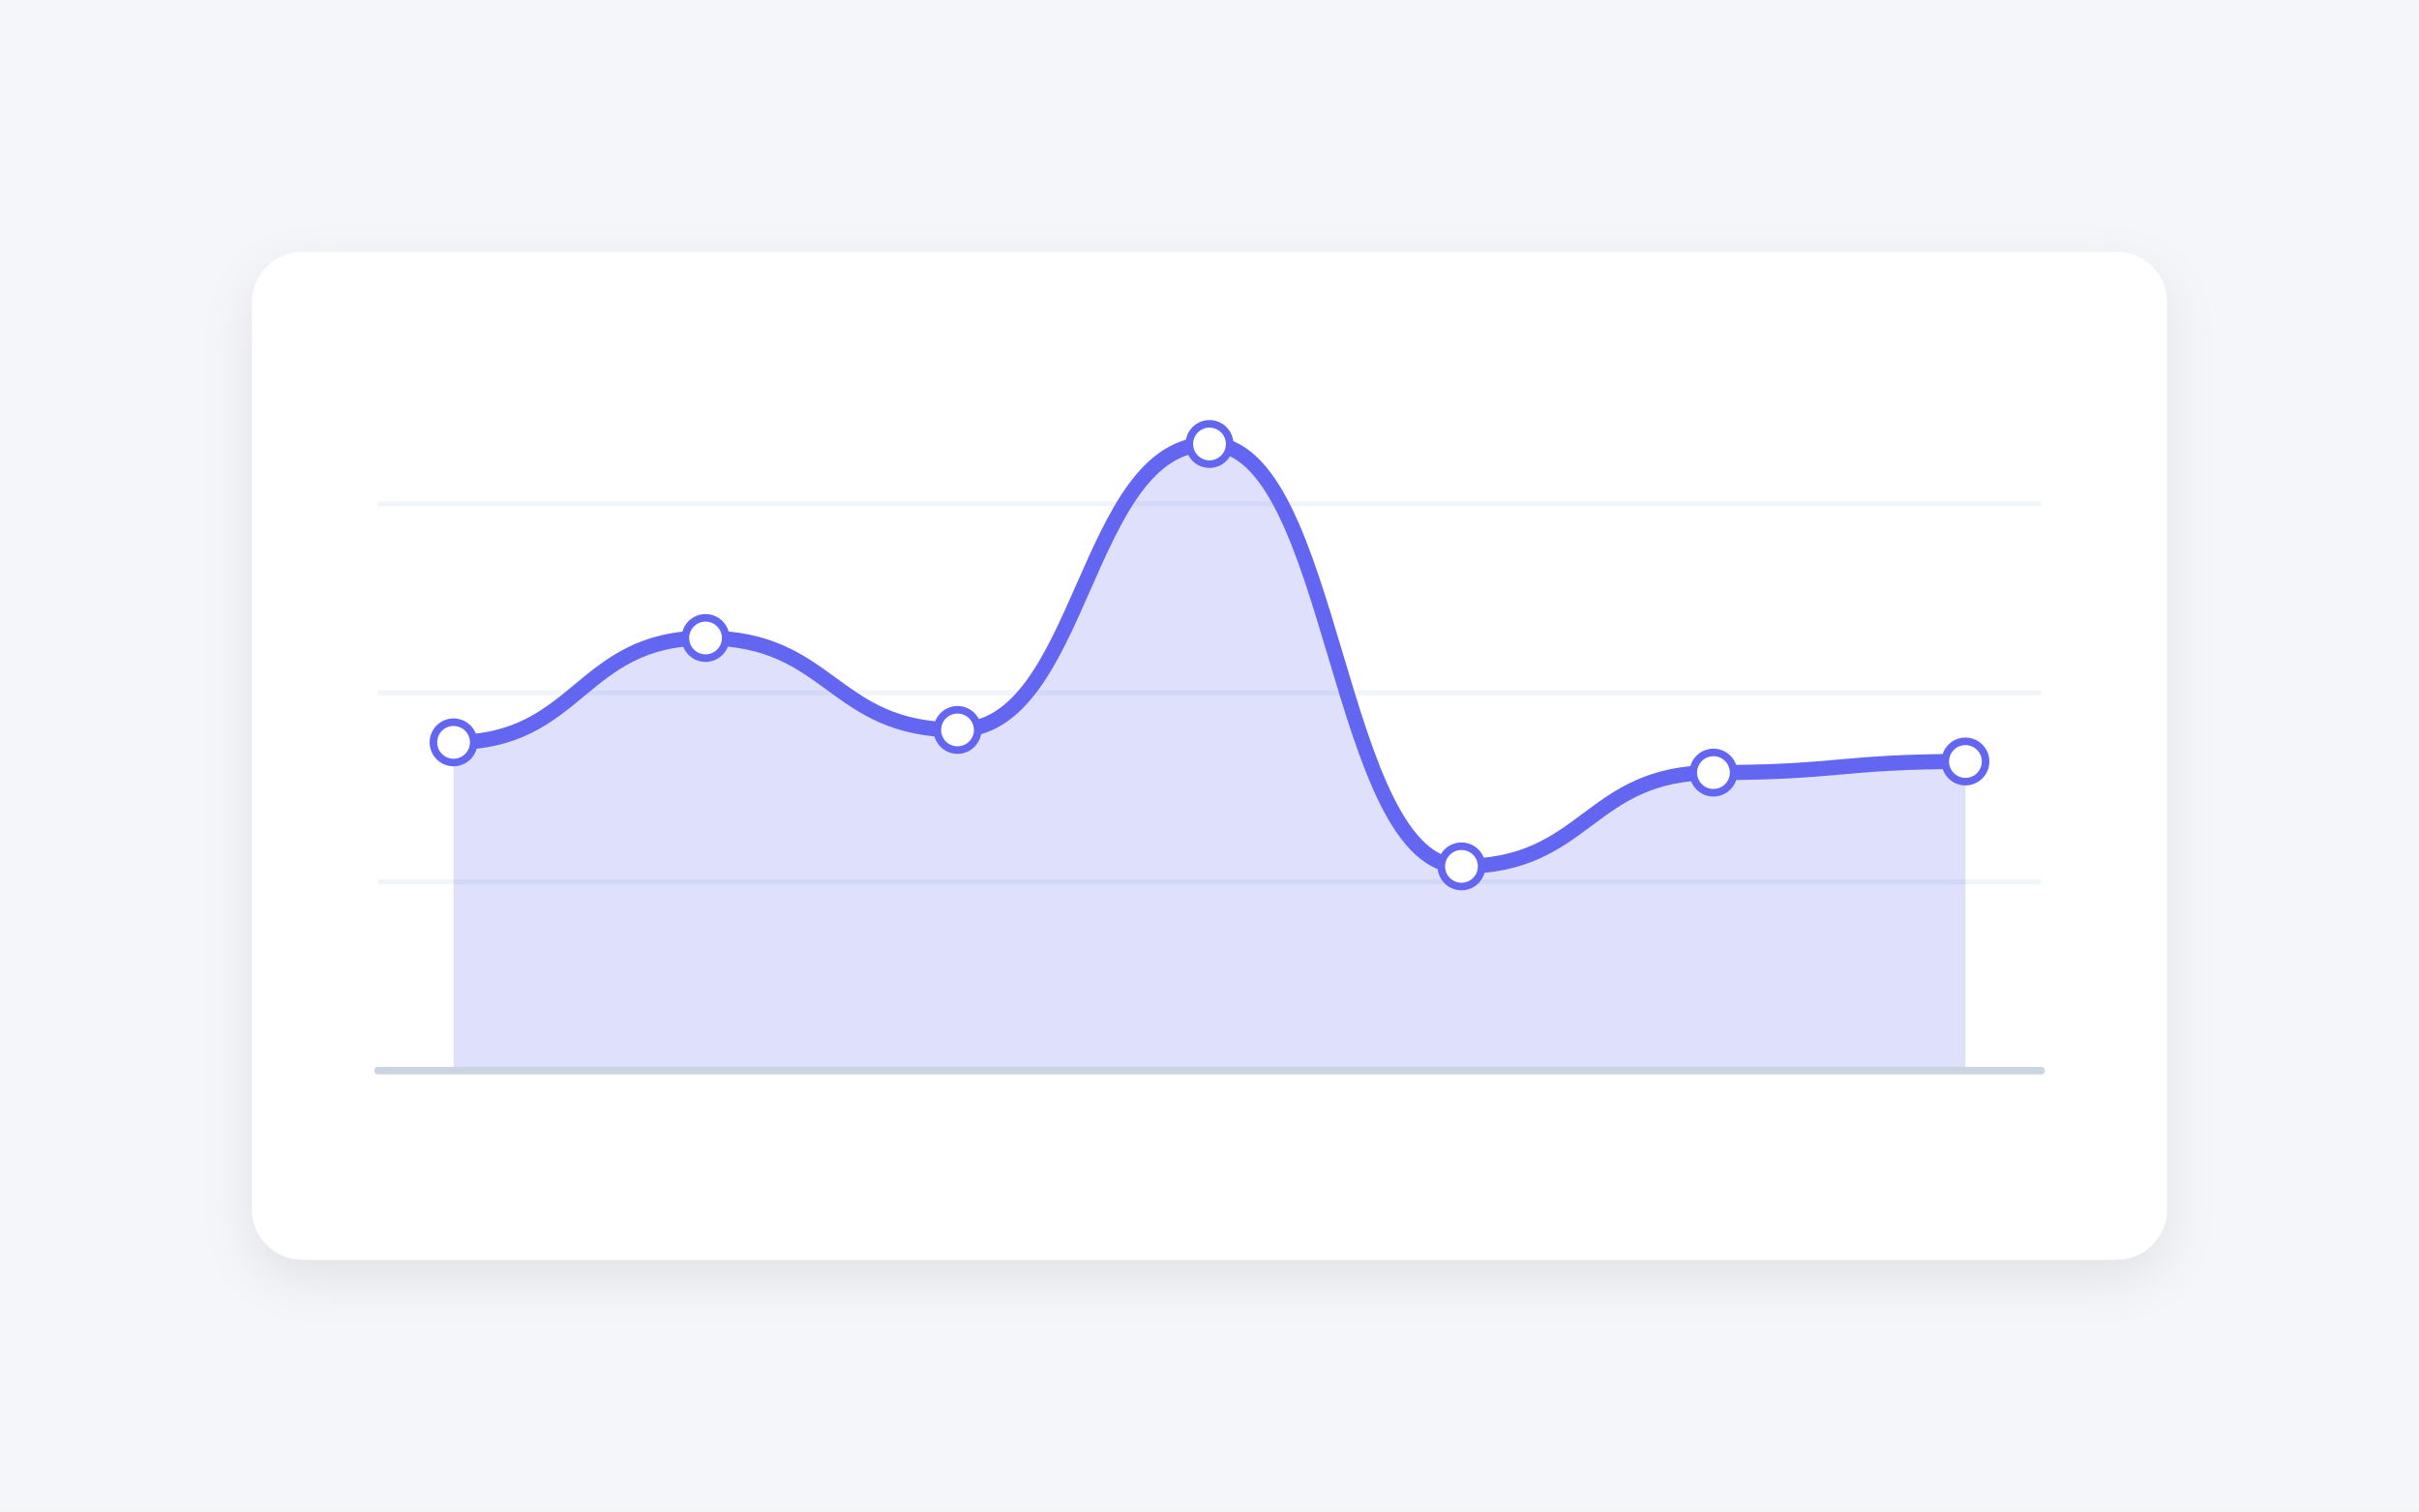
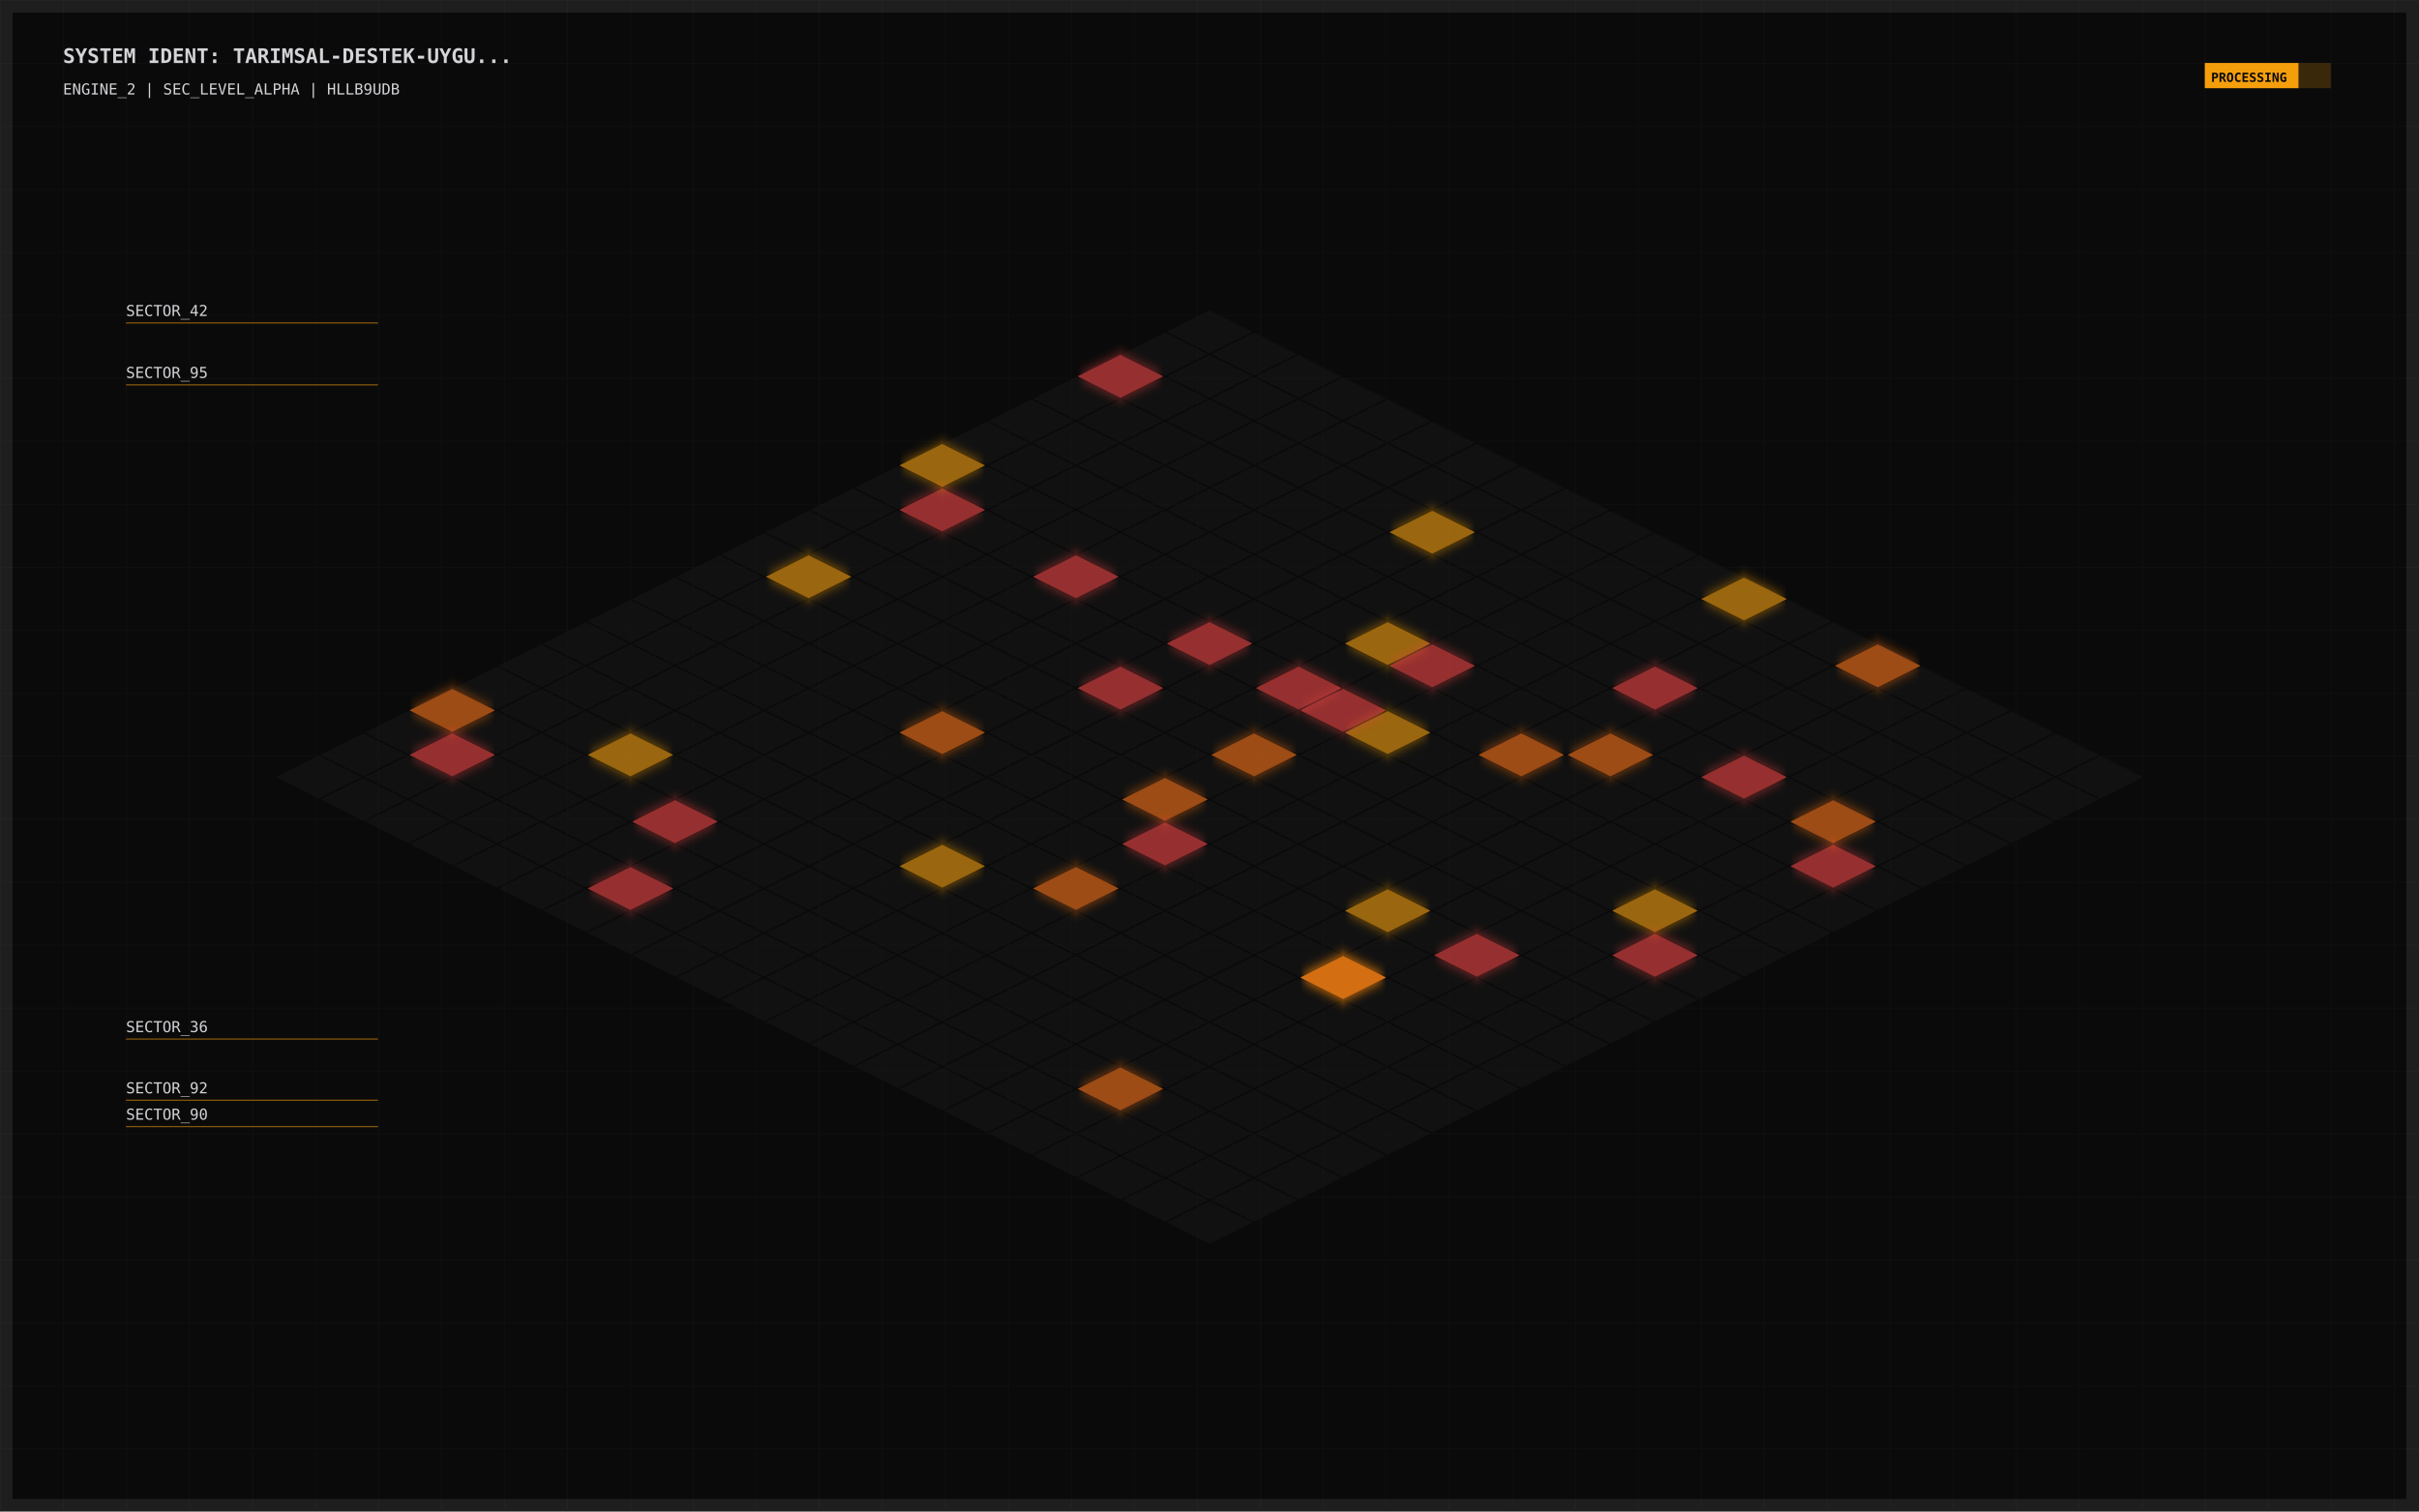
<svg xmlns="http://www.w3.org/2000/svg" width="3840" height="2400" viewBox="0 0 3840 2400">
  <defs>
+     <pattern id="gridPattern" width="100" height="100" patternUnits="userSpaceOnUse">
+       <path d="M 100 0 L 0 0 0 100" fill="none" stroke="#171717" stroke-width="2" />
+     </pattern>
+     <filter id="glow" x="-20%" y="-20%" width="140%" height="140%">
+       <feGaussianBlur stdDeviation="15" result="blur" />
+       <feComposite in="SourceGraphic" in2="blur" operator="over" />
+     </filter>
    <filter id="shadow" x="-10%" y="-10%" width="120%" height="120%">
-       <feDropShadow dx="0" dy="30" stdDeviation="40" flood-opacity="0.08" />
+       <feDropShadow dx="0" dy="40" stdDeviation="50" flood-opacity="0.15" />
    </filter>
+     <filter id="hugeBlur" x="-50%" y="-50%" width="200%" height="200%">
+       <feGaussianBlur stdDeviation="150" />
+     </filter>
+     <radialGradient id="radarSweep" cx="50%" cy="50%" r="50%">
+       <stop offset="0%" stop-color="#f59e0b" stop-opacity="1" />
+       <stop offset="100%" stop-color="#0a0a0a" stop-opacity="0" />
+     </radialGradient>
  </defs>
-   <rect width="100%" height="100%" fill="#f4f6f9" />
-   <g transform="translate(400, 400)" filter="url(#shadow)">
-     <rect width="3040" height="1600" rx="80" fill="#ffffff" />
-     <line x1="200" y1="400" x2="2840" y2="400" stroke="#f1f5f9" stroke-width="8" />
-     <line x1="200" y1="700" x2="2840" y2="700" stroke="#f1f5f9" stroke-width="8" />
-     <line x1="200" y1="1000" x2="2840" y2="1000" stroke="#f1f5f9" stroke-width="8" />
-     <line x1="200" y1="1300" x2="2840" y2="1300" stroke="#f1f5f9" stroke-width="8" />
-     <path d="M 320 778.73 C 520 778.73, 520 613.004, 720 613.004 C 920 613.004, 920 759.001, 1120 759.001 C 1320 759.001, 1320 304.963, 1520 304.963 C 1720 304.963, 1720 975.643, 1920 975.643 C 2120 975.643, 2120 826.731, 2320 826.731 C 2520 826.731, 2520 809.092, 2720 809.092 L 2720 1300 L 320 1300 Z" fill="#6366f1" fill-opacity="0.2" />
-     <path d="M 320 778.73 C 520 778.73, 520 613.004, 720 613.004 C 920 613.004, 920 759.001, 1120 759.001 C 1320 759.001, 1320 304.963, 1520 304.963 C 1720 304.963, 1720 975.643, 1920 975.643 C 2120 975.643, 2120 826.731, 2320 826.731 C 2520 826.731, 2520 809.092, 2720 809.092" fill="none" stroke="#6366f1" stroke-width="24" stroke-linecap="round" />
-     <circle cx="320" cy="778.73" r="32" fill="#fff" stroke="#6366f1" stroke-width="12" />
-     <circle cx="720" cy="613.004" r="32" fill="#fff" stroke="#6366f1" stroke-width="12" />
-     <circle cx="1120" cy="759.001" r="32" fill="#fff" stroke="#6366f1" stroke-width="12" />
-     <circle cx="1520" cy="304.963" r="32" fill="#fff" stroke="#6366f1" stroke-width="12" />
-     <circle cx="1920" cy="975.643" r="32" fill="#fff" stroke="#6366f1" stroke-width="12" />
-     <circle cx="2320" cy="826.731" r="32" fill="#fff" stroke="#6366f1" stroke-width="12" />
-     <circle cx="2720" cy="809.092" r="32" fill="#fff" stroke="#6366f1" stroke-width="12" />
-     <line x1="200" y1="1300" x2="2840" y2="1300" stroke="#cbd5e1" stroke-width="12" stroke-linecap="round" />
+   <rect width="100%" height="100%" fill="#0a0a0a" />
+   <rect width="100%" height="100%" fill="url(#gridPattern)" opacity="0.5" />
+   <g transform="translate(1920, 1200) scale(1, 0.5) rotate(45)">
+     <rect x="-1000" y="-1000" width="96" height="96" fill="#171717" opacity="0.5" />
+     <rect x="-1000" y="-900" width="96" height="96" fill="#171717" opacity="0.5" />
+     <rect x="-1000" y="-800" width="96" height="96" fill="#171717" opacity="0.5" />
+     <rect x="-1000" y="-700" width="96" height="96" fill="#171717" opacity="0.5" />
+     <rect x="-1000" y="-600" width="96" height="96" fill="#171717" opacity="0.5" />
+     <rect x="-1000" y="-500" width="96" height="96" fill="#171717" opacity="0.5" />
+     <rect x="-1000" y="-400" width="96" height="96" fill="#171717" opacity="0.5" />
+     <rect x="-1000" y="-300" width="96" height="96" fill="#171717" opacity="0.5" />
+     <rect x="-1000" y="-200" width="96" height="96" fill="#171717" opacity="0.5" />
+     <rect x="-1000" y="-100" width="96" height="96" fill="#171717" opacity="0.5" />
+     <rect x="-1000" y="0" width="96" height="96" fill="#171717" opacity="0.5" />
+     <rect x="-1000" y="100" width="96" height="96" fill="#171717" opacity="0.5" />
+     <rect x="-1000" y="200" width="96" height="96" fill="#171717" opacity="0.5" />
+     <rect x="-1000" y="300" width="96" height="96" fill="#171717" opacity="0.5" />
+     <rect x="-1000" y="400" width="96" height="96" fill="#171717" opacity="0.5" />
+     <rect x="-1000" y="500" width="96" height="96" fill="#171717" opacity="0.5" />
+     <rect x="-1000" y="600" width="96" height="96" fill="#171717" opacity="0.5" />
+     <rect x="-1000" y="700" width="96" height="96" fill="#171717" opacity="0.5" />
+     <rect x="-1000" y="800" width="96" height="96" fill="#171717" opacity="0.5" />
+     <rect x="-1000" y="900" width="96" height="96" fill="#171717" opacity="0.5" />
+     <rect x="-1000" y="1000" width="96" height="96" fill="#171717" opacity="0.5" />
+     <rect x="-900" y="-1000" width="96" height="96" fill="#171717" opacity="0.5" />
+     <rect x="-900" y="-900" width="96" height="96" fill="#171717" opacity="0.5" />
+     <rect x="-900" y="-800" width="96" height="96" fill="#171717" opacity="0.5" />
+     <rect x="-900" y="-700" width="96" height="96" fill="#171717" opacity="0.5" />
+     <rect x="-900" y="-600" width="96" height="96" fill="#171717" opacity="0.5" />
+     <rect x="-900" y="-500" width="96" height="96" fill="#171717" opacity="0.5" />
+     <rect x="-900" y="-400" width="96" height="96" fill="#171717" opacity="0.5" />
+     <rect x="-900" y="-300" width="96" height="96" fill="#171717" opacity="0.5" />
+     <rect x="-900" y="-200" width="96" height="96" fill="#171717" opacity="0.5" />
+     <rect x="-900" y="-100" width="96" height="96" fill="#171717" opacity="0.5" />
+     <rect x="-900" y="0" width="96" height="96" fill="#171717" opacity="0.5" />
+     <rect x="-900" y="100" width="96" height="96" fill="#171717" opacity="0.5" />
+     <rect x="-900" y="200" width="96" height="96" fill="#171717" opacity="0.5" />
+     <rect x="-900" y="300" width="96" height="96" fill="#171717" opacity="0.5" />
+     <rect x="-900" y="400" width="96" height="96" fill="#171717" opacity="0.5" />
+     <rect x="-900" y="500" width="96" height="96" fill="#171717" opacity="0.5" />
+     <rect x="-900" y="600" width="96" height="96" fill="#171717" opacity="0.5" />
+     <rect x="-900" y="700" width="96" height="96" fill="#171717" opacity="0.5" />
+     <rect x="-900" y="800" width="96" height="96" fill="#171717" opacity="0.5" />
+     <rect x="-900" y="900" width="96" height="96" fill="#171717" opacity="0.5" />
+     <rect x="-900" y="1000" width="96" height="96" fill="#171717" opacity="0.5" />
+     <rect x="-800" y="-1000" width="96" height="96" fill="#171717" opacity="0.5" />
+     <rect x="-800" y="-900" width="96" height="96" fill="#171717" opacity="0.5" />
+     <rect x="-800" y="-800" width="96" height="96" fill="#171717" opacity="0.5" />
+     <rect x="-800" y="-700" width="96" height="96" fill="#171717" opacity="0.5" />
+     <rect x="-800" y="-600" width="96" height="96" fill="#171717" opacity="0.5" />
+     <rect x="-800" y="-500" width="96" height="96" fill="#171717" opacity="0.5" />
+     <rect x="-800" y="-400" width="96" height="96" fill="#171717" opacity="0.5" />
+     <rect x="-800" y="-300" width="96" height="96" fill="#171717" opacity="0.5" />
+     <rect x="-800" y="-200" width="96" height="96" fill="#171717" opacity="0.5" />
+     <rect x="-800" y="-100" width="96" height="96" fill="#171717" opacity="0.5" />
+     <rect x="-800" y="0" width="96" height="96" fill="#171717" opacity="0.5" />
+     <rect x="-800" y="100" width="96" height="96" fill="#171717" opacity="0.5" />
+     <rect x="-800" y="200" width="96" height="96" fill="#171717" opacity="0.5" />
+     <rect x="-800" y="300" width="96" height="96" fill="#171717" opacity="0.5" />
+     <rect x="-800" y="400" width="96" height="96" fill="#171717" opacity="0.5" />
+     <rect x="-800" y="500" width="96" height="96" fill="#171717" opacity="0.5" />
+     <rect x="-800" y="600" width="96" height="96" fill="#171717" opacity="0.5" />
+     <rect x="-800" y="700" width="96" height="96" fill="#171717" opacity="0.5" />
+     <rect x="-800" y="800" width="96" height="96" fill="#171717" opacity="0.5" />
+     <rect x="-800" y="900" width="96" height="96" fill="#171717" opacity="0.5" />
+     <rect x="-800" y="1000" width="96" height="96" fill="#171717" opacity="0.5" />
+     <rect x="-700" y="-1000" width="96" height="96" fill="#171717" opacity="0.5" />
+     <rect x="-700" y="-900" width="96" height="96" fill="#171717" opacity="0.5" />
+     <rect x="-700" y="-800" width="96" height="96" fill="#171717" opacity="0.5" />
+     <rect x="-700" y="-700" width="96" height="96" fill="#171717" opacity="0.5" />
+     <rect x="-700" y="-600" width="96" height="96" fill="#171717" opacity="0.5" />
+     <rect x="-700" y="-500" width="96" height="96" fill="#171717" opacity="0.5" />
+     <rect x="-700" y="-400" width="96" height="96" fill="#171717" opacity="0.5" />
+     <rect x="-700" y="-300" width="96" height="96" fill="#171717" opacity="0.5" />
+     <rect x="-700" y="-200" width="96" height="96" fill="#171717" opacity="0.5" />
+     <rect x="-700" y="-100" width="96" height="96" fill="#171717" opacity="0.5" />
+     <rect x="-700" y="0" width="96" height="96" fill="#171717" opacity="0.5" />
+     <rect x="-700" y="100" width="96" height="96" fill="#171717" opacity="0.5" />
+     <rect x="-700" y="200" width="96" height="96" fill="#171717" opacity="0.5" />
+     <rect x="-700" y="300" width="96" height="96" fill="#171717" opacity="0.5" />
+     <rect x="-700" y="400" width="96" height="96" fill="#171717" opacity="0.5" />
+     <rect x="-700" y="500" width="96" height="96" fill="#171717" opacity="0.5" />
+     <rect x="-700" y="600" width="96" height="96" fill="#171717" opacity="0.5" />
+     <rect x="-700" y="700" width="96" height="96" fill="#171717" opacity="0.5" />
+     <rect x="-700" y="800" width="96" height="96" fill="#171717" opacity="0.5" />
+     <rect x="-700" y="900" width="96" height="96" fill="#171717" opacity="0.5" />
+     <rect x="-700" y="1000" width="96" height="96" fill="#171717" opacity="0.5" />
+     <rect x="-600" y="-1000" width="96" height="96" fill="#171717" opacity="0.5" />
+     <rect x="-600" y="-900" width="96" height="96" fill="#171717" opacity="0.5" />
+     <rect x="-600" y="-800" width="96" height="96" fill="#171717" opacity="0.5" />
+     <rect x="-600" y="-700" width="96" height="96" fill="#171717" opacity="0.5" />
+     <rect x="-600" y="-600" width="96" height="96" fill="#171717" opacity="0.5" />
+     <rect x="-600" y="-500" width="96" height="96" fill="#171717" opacity="0.5" />
+     <rect x="-600" y="-400" width="96" height="96" fill="#171717" opacity="0.5" />
+     <rect x="-600" y="-300" width="96" height="96" fill="#171717" opacity="0.5" />
+     <rect x="-600" y="-200" width="96" height="96" fill="#171717" opacity="0.5" />
+     <rect x="-600" y="-100" width="96" height="96" fill="#171717" opacity="0.5" />
+     <rect x="-600" y="0" width="96" height="96" fill="#171717" opacity="0.5" />
+     <rect x="-600" y="100" width="96" height="96" fill="#171717" opacity="0.5" />
+     <rect x="-600" y="200" width="96" height="96" fill="#171717" opacity="0.5" />
+     <rect x="-600" y="300" width="96" height="96" fill="#171717" opacity="0.5" />
+     <rect x="-600" y="400" width="96" height="96" fill="#171717" opacity="0.5" />
+     <rect x="-600" y="500" width="96" height="96" fill="#171717" opacity="0.5" />
+     <rect x="-600" y="600" width="96" height="96" fill="#171717" opacity="0.5" />
+     <rect x="-600" y="700" width="96" height="96" fill="#171717" opacity="0.5" />
+     <rect x="-600" y="800" width="96" height="96" fill="#171717" opacity="0.5" />
+     <rect x="-600" y="900" width="96" height="96" fill="#171717" opacity="0.5" />
+     <rect x="-600" y="1000" width="96" height="96" fill="#171717" opacity="0.5" />
+     <rect x="-500" y="-1000" width="96" height="96" fill="#171717" opacity="0.5" />
+     <rect x="-500" y="-900" width="96" height="96" fill="#171717" opacity="0.5" />
+     <rect x="-500" y="-800" width="96" height="96" fill="#171717" opacity="0.5" />
+     <rect x="-500" y="-700" width="96" height="96" fill="#171717" opacity="0.5" />
+     <rect x="-500" y="-600" width="96" height="96" fill="#171717" opacity="0.5" />
+     <rect x="-500" y="-500" width="96" height="96" fill="#171717" opacity="0.5" />
+     <rect x="-500" y="-400" width="96" height="96" fill="#171717" opacity="0.5" />
+     <rect x="-500" y="-300" width="96" height="96" fill="#171717" opacity="0.5" />
+     <rect x="-500" y="-200" width="96" height="96" fill="#171717" opacity="0.5" />
+     <rect x="-500" y="-100" width="96" height="96" fill="#171717" opacity="0.5" />
+     <rect x="-500" y="0" width="96" height="96" fill="#171717" opacity="0.5" />
+     <rect x="-500" y="100" width="96" height="96" fill="#171717" opacity="0.5" />
+     <rect x="-500" y="200" width="96" height="96" fill="#171717" opacity="0.5" />
+     <rect x="-500" y="300" width="96" height="96" fill="#171717" opacity="0.5" />
+     <rect x="-500" y="400" width="96" height="96" fill="#171717" opacity="0.5" />
+     <rect x="-500" y="500" width="96" height="96" fill="#171717" opacity="0.5" />
+     <rect x="-500" y="600" width="96" height="96" fill="#171717" opacity="0.5" />
+     <rect x="-500" y="700" width="96" height="96" fill="#171717" opacity="0.5" />
+     <rect x="-500" y="800" width="96" height="96" fill="#171717" opacity="0.5" />
+     <rect x="-500" y="900" width="96" height="96" fill="#171717" opacity="0.5" />
+     <rect x="-500" y="1000" width="96" height="96" fill="#171717" opacity="0.5" />
+     <rect x="-400" y="-1000" width="96" height="96" fill="#171717" opacity="0.5" />
+     <rect x="-400" y="-900" width="96" height="96" fill="#171717" opacity="0.5" />
+     <rect x="-400" y="-800" width="96" height="96" fill="#171717" opacity="0.5" />
+     <rect x="-400" y="-700" width="96" height="96" fill="#171717" opacity="0.5" />
+     <rect x="-400" y="-600" width="96" height="96" fill="#171717" opacity="0.5" />
+     <rect x="-400" y="-500" width="96" height="96" fill="#171717" opacity="0.5" />
+     <rect x="-400" y="-400" width="96" height="96" fill="#171717" opacity="0.5" />
+     <rect x="-400" y="-300" width="96" height="96" fill="#171717" opacity="0.5" />
+     <rect x="-400" y="-200" width="96" height="96" fill="#171717" opacity="0.5" />
+     <rect x="-400" y="-100" width="96" height="96" fill="#171717" opacity="0.5" />
+     <rect x="-400" y="0" width="96" height="96" fill="#171717" opacity="0.5" />
+     <rect x="-400" y="100" width="96" height="96" fill="#171717" opacity="0.5" />
+     <rect x="-400" y="200" width="96" height="96" fill="#171717" opacity="0.5" />
+     <rect x="-400" y="300" width="96" height="96" fill="#171717" opacity="0.5" />
+     <rect x="-400" y="400" width="96" height="96" fill="#171717" opacity="0.5" />
+     <rect x="-400" y="500" width="96" height="96" fill="#171717" opacity="0.5" />
+     <rect x="-400" y="600" width="96" height="96" fill="#171717" opacity="0.5" />
+     <rect x="-400" y="700" width="96" height="96" fill="#171717" opacity="0.5" />
+     <rect x="-400" y="800" width="96" height="96" fill="#171717" opacity="0.5" />
+     <rect x="-400" y="900" width="96" height="96" fill="#171717" opacity="0.5" />
+     <rect x="-400" y="1000" width="96" height="96" fill="#171717" opacity="0.5" />
+     <rect x="-300" y="-1000" width="96" height="96" fill="#171717" opacity="0.5" />
+     <rect x="-300" y="-900" width="96" height="96" fill="#171717" opacity="0.5" />
+     <rect x="-300" y="-800" width="96" height="96" fill="#171717" opacity="0.5" />
+     <rect x="-300" y="-700" width="96" height="96" fill="#171717" opacity="0.5" />
+     <rect x="-300" y="-600" width="96" height="96" fill="#171717" opacity="0.5" />
+     <rect x="-300" y="-500" width="96" height="96" fill="#171717" opacity="0.5" />
+     <rect x="-300" y="-400" width="96" height="96" fill="#171717" opacity="0.5" />
+     <rect x="-300" y="-300" width="96" height="96" fill="#171717" opacity="0.5" />
+     <rect x="-300" y="-200" width="96" height="96" fill="#171717" opacity="0.5" />
+     <rect x="-300" y="-100" width="96" height="96" fill="#171717" opacity="0.5" />
+     <rect x="-300" y="0" width="96" height="96" fill="#171717" opacity="0.5" />
+     <rect x="-300" y="100" width="96" height="96" fill="#171717" opacity="0.5" />
+     <rect x="-300" y="200" width="96" height="96" fill="#171717" opacity="0.5" />
+     <rect x="-300" y="300" width="96" height="96" fill="#171717" opacity="0.5" />
+     <rect x="-300" y="400" width="96" height="96" fill="#171717" opacity="0.5" />
+     <rect x="-300" y="500" width="96" height="96" fill="#171717" opacity="0.5" />
+     <rect x="-300" y="600" width="96" height="96" fill="#171717" opacity="0.5" />
+     <rect x="-300" y="700" width="96" height="96" fill="#171717" opacity="0.5" />
+     <rect x="-300" y="800" width="96" height="96" fill="#171717" opacity="0.5" />
+     <rect x="-300" y="900" width="96" height="96" fill="#171717" opacity="0.5" />
+     <rect x="-300" y="1000" width="96" height="96" fill="#171717" opacity="0.5" />
+     <rect x="-200" y="-1000" width="96" height="96" fill="#171717" opacity="0.5" />
+     <rect x="-200" y="-900" width="96" height="96" fill="#171717" opacity="0.5" />
+     <rect x="-200" y="-800" width="96" height="96" fill="#171717" opacity="0.5" />
+     <rect x="-200" y="-700" width="96" height="96" fill="#171717" opacity="0.5" />
+     <rect x="-200" y="-600" width="96" height="96" fill="#171717" opacity="0.5" />
+     <rect x="-200" y="-500" width="96" height="96" fill="#171717" opacity="0.5" />
+     <rect x="-200" y="-400" width="96" height="96" fill="#171717" opacity="0.5" />
+     <rect x="-200" y="-300" width="96" height="96" fill="#171717" opacity="0.5" />
+     <rect x="-200" y="-200" width="96" height="96" fill="#171717" opacity="0.5" />
+     <rect x="-200" y="-100" width="96" height="96" fill="#171717" opacity="0.5" />
+     <rect x="-200" y="0" width="96" height="96" fill="#171717" opacity="0.5" />
+     <rect x="-200" y="100" width="96" height="96" fill="#171717" opacity="0.5" />
+     <rect x="-200" y="200" width="96" height="96" fill="#171717" opacity="0.5" />
+     <rect x="-200" y="300" width="96" height="96" fill="#171717" opacity="0.5" />
+     <rect x="-200" y="400" width="96" height="96" fill="#171717" opacity="0.5" />
+     <rect x="-200" y="500" width="96" height="96" fill="#171717" opacity="0.5" />
+     <rect x="-200" y="600" width="96" height="96" fill="#171717" opacity="0.5" />
+     <rect x="-200" y="700" width="96" height="96" fill="#171717" opacity="0.5" />
+     <rect x="-200" y="800" width="96" height="96" fill="#171717" opacity="0.5" />
+     <rect x="-200" y="900" width="96" height="96" fill="#171717" opacity="0.5" />
+     <rect x="-200" y="1000" width="96" height="96" fill="#171717" opacity="0.5" />
+     <rect x="-100" y="-1000" width="96" height="96" fill="#171717" opacity="0.5" />
+     <rect x="-100" y="-900" width="96" height="96" fill="#171717" opacity="0.5" />
+     <rect x="-100" y="-800" width="96" height="96" fill="#171717" opacity="0.5" />
+     <rect x="-100" y="-700" width="96" height="96" fill="#171717" opacity="0.5" />
+     <rect x="-100" y="-600" width="96" height="96" fill="#171717" opacity="0.5" />
+     <rect x="-100" y="-500" width="96" height="96" fill="#171717" opacity="0.5" />
+     <rect x="-100" y="-400" width="96" height="96" fill="#171717" opacity="0.5" />
+     <rect x="-100" y="-300" width="96" height="96" fill="#171717" opacity="0.5" />
+     <rect x="-100" y="-200" width="96" height="96" fill="#171717" opacity="0.5" />
+     <rect x="-100" y="-100" width="96" height="96" fill="#171717" opacity="0.5" />
+     <rect x="-100" y="0" width="96" height="96" fill="#171717" opacity="0.5" />
+     <rect x="-100" y="100" width="96" height="96" fill="#171717" opacity="0.5" />
+     <rect x="-100" y="200" width="96" height="96" fill="#171717" opacity="0.5" />
+     <rect x="-100" y="300" width="96" height="96" fill="#171717" opacity="0.5" />
+     <rect x="-100" y="400" width="96" height="96" fill="#171717" opacity="0.5" />
+     <rect x="-100" y="500" width="96" height="96" fill="#171717" opacity="0.5" />
+     <rect x="-100" y="600" width="96" height="96" fill="#171717" opacity="0.5" />
+     <rect x="-100" y="700" width="96" height="96" fill="#171717" opacity="0.5" />
+     <rect x="-100" y="800" width="96" height="96" fill="#171717" opacity="0.5" />
+     <rect x="-100" y="900" width="96" height="96" fill="#171717" opacity="0.5" />
+     <rect x="-100" y="1000" width="96" height="96" fill="#171717" opacity="0.5" />
+     <rect x="0" y="-1000" width="96" height="96" fill="#171717" opacity="0.5" />
+     <rect x="0" y="-900" width="96" height="96" fill="#171717" opacity="0.5" />
+     <rect x="0" y="-800" width="96" height="96" fill="#171717" opacity="0.5" />
+     <rect x="0" y="-700" width="96" height="96" fill="#171717" opacity="0.5" />
+     <rect x="0" y="-600" width="96" height="96" fill="#171717" opacity="0.5" />
+     <rect x="0" y="-500" width="96" height="96" fill="#171717" opacity="0.5" />
+     <rect x="0" y="-400" width="96" height="96" fill="#171717" opacity="0.5" />
+     <rect x="0" y="-300" width="96" height="96" fill="#171717" opacity="0.5" />
+     <rect x="0" y="-200" width="96" height="96" fill="#171717" opacity="0.5" />
+     <rect x="0" y="-100" width="96" height="96" fill="#171717" opacity="0.5" />
+     <rect x="0" y="0" width="96" height="96" fill="#171717" opacity="0.5" />
+     <rect x="0" y="100" width="96" height="96" fill="#171717" opacity="0.5" />
+     <rect x="0" y="200" width="96" height="96" fill="#171717" opacity="0.5" />
+     <rect x="0" y="300" width="96" height="96" fill="#171717" opacity="0.5" />
+     <rect x="0" y="400" width="96" height="96" fill="#171717" opacity="0.5" />
+     <rect x="0" y="500" width="96" height="96" fill="#171717" opacity="0.5" />
+     <rect x="0" y="600" width="96" height="96" fill="#171717" opacity="0.5" />
+     <rect x="0" y="700" width="96" height="96" fill="#171717" opacity="0.5" />
+     <rect x="0" y="800" width="96" height="96" fill="#171717" opacity="0.5" />
+     <rect x="0" y="900" width="96" height="96" fill="#171717" opacity="0.5" />
+     <rect x="0" y="1000" width="96" height="96" fill="#171717" opacity="0.5" />
+     <rect x="100" y="-1000" width="96" height="96" fill="#171717" opacity="0.5" />
+     <rect x="100" y="-900" width="96" height="96" fill="#171717" opacity="0.5" />
+     <rect x="100" y="-800" width="96" height="96" fill="#171717" opacity="0.5" />
+     <rect x="100" y="-700" width="96" height="96" fill="#171717" opacity="0.5" />
+     <rect x="100" y="-600" width="96" height="96" fill="#171717" opacity="0.5" />
+     <rect x="100" y="-500" width="96" height="96" fill="#171717" opacity="0.5" />
+     <rect x="100" y="-400" width="96" height="96" fill="#171717" opacity="0.5" />
+     <rect x="100" y="-300" width="96" height="96" fill="#171717" opacity="0.5" />
+     <rect x="100" y="-200" width="96" height="96" fill="#171717" opacity="0.5" />
+     <rect x="100" y="-100" width="96" height="96" fill="#171717" opacity="0.5" />
+     <rect x="100" y="0" width="96" height="96" fill="#171717" opacity="0.5" />
+     <rect x="100" y="100" width="96" height="96" fill="#171717" opacity="0.5" />
+     <rect x="100" y="200" width="96" height="96" fill="#171717" opacity="0.5" />
+     <rect x="100" y="300" width="96" height="96" fill="#171717" opacity="0.5" />
+     <rect x="100" y="400" width="96" height="96" fill="#171717" opacity="0.5" />
+     <rect x="100" y="500" width="96" height="96" fill="#171717" opacity="0.5" />
+     <rect x="100" y="600" width="96" height="96" fill="#171717" opacity="0.5" />
+     <rect x="100" y="700" width="96" height="96" fill="#171717" opacity="0.5" />
+     <rect x="100" y="800" width="96" height="96" fill="#171717" opacity="0.5" />
+     <rect x="100" y="900" width="96" height="96" fill="#171717" opacity="0.5" />
+     <rect x="100" y="1000" width="96" height="96" fill="#171717" opacity="0.5" />
+     <rect x="200" y="-1000" width="96" height="96" fill="#171717" opacity="0.5" />
+     <rect x="200" y="-900" width="96" height="96" fill="#171717" opacity="0.5" />
+     <rect x="200" y="-800" width="96" height="96" fill="#171717" opacity="0.5" />
+     <rect x="200" y="-700" width="96" height="96" fill="#171717" opacity="0.5" />
+     <rect x="200" y="-600" width="96" height="96" fill="#171717" opacity="0.5" />
+     <rect x="200" y="-500" width="96" height="96" fill="#171717" opacity="0.5" />
+     <rect x="200" y="-400" width="96" height="96" fill="#171717" opacity="0.5" />
+     <rect x="200" y="-300" width="96" height="96" fill="#171717" opacity="0.5" />
+     <rect x="200" y="-200" width="96" height="96" fill="#171717" opacity="0.5" />
+     <rect x="200" y="-100" width="96" height="96" fill="#171717" opacity="0.5" />
+     <rect x="200" y="0" width="96" height="96" fill="#171717" opacity="0.5" />
+     <rect x="200" y="100" width="96" height="96" fill="#171717" opacity="0.5" />
+     <rect x="200" y="200" width="96" height="96" fill="#171717" opacity="0.5" />
+     <rect x="200" y="300" width="96" height="96" fill="#171717" opacity="0.5" />
+     <rect x="200" y="400" width="96" height="96" fill="#171717" opacity="0.5" />
+     <rect x="200" y="500" width="96" height="96" fill="#171717" opacity="0.5" />
+     <rect x="200" y="600" width="96" height="96" fill="#171717" opacity="0.5" />
+     <rect x="200" y="700" width="96" height="96" fill="#171717" opacity="0.5" />
+     <rect x="200" y="800" width="96" height="96" fill="#171717" opacity="0.5" />
+     <rect x="200" y="900" width="96" height="96" fill="#171717" opacity="0.5" />
+     <rect x="200" y="1000" width="96" height="96" fill="#171717" opacity="0.5" />
+     <rect x="300" y="-1000" width="96" height="96" fill="#171717" opacity="0.5" />
+     <rect x="300" y="-900" width="96" height="96" fill="#171717" opacity="0.5" />
+     <rect x="300" y="-800" width="96" height="96" fill="#171717" opacity="0.5" />
+     <rect x="300" y="-700" width="96" height="96" fill="#171717" opacity="0.5" />
+     <rect x="300" y="-600" width="96" height="96" fill="#171717" opacity="0.5" />
+     <rect x="300" y="-500" width="96" height="96" fill="#171717" opacity="0.5" />
+     <rect x="300" y="-400" width="96" height="96" fill="#171717" opacity="0.5" />
+     <rect x="300" y="-300" width="96" height="96" fill="#171717" opacity="0.5" />
+     <rect x="300" y="-200" width="96" height="96" fill="#171717" opacity="0.5" />
+     <rect x="300" y="-100" width="96" height="96" fill="#171717" opacity="0.5" />
+     <rect x="300" y="0" width="96" height="96" fill="#171717" opacity="0.5" />
+     <rect x="300" y="100" width="96" height="96" fill="#171717" opacity="0.5" />
+     <rect x="300" y="200" width="96" height="96" fill="#171717" opacity="0.5" />
+     <rect x="300" y="300" width="96" height="96" fill="#171717" opacity="0.5" />
+     <rect x="300" y="400" width="96" height="96" fill="#171717" opacity="0.5" />
+     <rect x="300" y="500" width="96" height="96" fill="#171717" opacity="0.5" />
+     <rect x="300" y="600" width="96" height="96" fill="#171717" opacity="0.5" />
+     <rect x="300" y="700" width="96" height="96" fill="#171717" opacity="0.5" />
+     <rect x="300" y="800" width="96" height="96" fill="#171717" opacity="0.5" />
+     <rect x="300" y="900" width="96" height="96" fill="#171717" opacity="0.5" />
+     <rect x="300" y="1000" width="96" height="96" fill="#171717" opacity="0.5" />
+     <rect x="400" y="-1000" width="96" height="96" fill="#171717" opacity="0.5" />
+     <rect x="400" y="-900" width="96" height="96" fill="#171717" opacity="0.5" />
+     <rect x="400" y="-800" width="96" height="96" fill="#171717" opacity="0.5" />
+     <rect x="400" y="-700" width="96" height="96" fill="#171717" opacity="0.5" />
+     <rect x="400" y="-600" width="96" height="96" fill="#171717" opacity="0.5" />
+     <rect x="400" y="-500" width="96" height="96" fill="#171717" opacity="0.5" />
+     <rect x="400" y="-400" width="96" height="96" fill="#171717" opacity="0.5" />
+     <rect x="400" y="-300" width="96" height="96" fill="#171717" opacity="0.5" />
+     <rect x="400" y="-200" width="96" height="96" fill="#171717" opacity="0.5" />
+     <rect x="400" y="-100" width="96" height="96" fill="#171717" opacity="0.5" />
+     <rect x="400" y="0" width="96" height="96" fill="#171717" opacity="0.5" />
+     <rect x="400" y="100" width="96" height="96" fill="#171717" opacity="0.5" />
+     <rect x="400" y="200" width="96" height="96" fill="#171717" opacity="0.5" />
+     <rect x="400" y="300" width="96" height="96" fill="#171717" opacity="0.5" />
+     <rect x="400" y="400" width="96" height="96" fill="#171717" opacity="0.5" />
+     <rect x="400" y="500" width="96" height="96" fill="#171717" opacity="0.5" />
+     <rect x="400" y="600" width="96" height="96" fill="#171717" opacity="0.5" />
+     <rect x="400" y="700" width="96" height="96" fill="#171717" opacity="0.5" />
+     <rect x="400" y="800" width="96" height="96" fill="#171717" opacity="0.5" />
+     <rect x="400" y="900" width="96" height="96" fill="#171717" opacity="0.5" />
+     <rect x="400" y="1000" width="96" height="96" fill="#171717" opacity="0.5" />
+     <rect x="500" y="-1000" width="96" height="96" fill="#171717" opacity="0.5" />
+     <rect x="500" y="-900" width="96" height="96" fill="#171717" opacity="0.5" />
+     <rect x="500" y="-800" width="96" height="96" fill="#171717" opacity="0.5" />
+     <rect x="500" y="-700" width="96" height="96" fill="#171717" opacity="0.5" />
+     <rect x="500" y="-600" width="96" height="96" fill="#171717" opacity="0.5" />
+     <rect x="500" y="-500" width="96" height="96" fill="#171717" opacity="0.5" />
+     <rect x="500" y="-400" width="96" height="96" fill="#171717" opacity="0.5" />
+     <rect x="500" y="-300" width="96" height="96" fill="#171717" opacity="0.5" />
+     <rect x="500" y="-200" width="96" height="96" fill="#171717" opacity="0.5" />
+     <rect x="500" y="-100" width="96" height="96" fill="#171717" opacity="0.5" />
+     <rect x="500" y="0" width="96" height="96" fill="#171717" opacity="0.5" />
+     <rect x="500" y="100" width="96" height="96" fill="#171717" opacity="0.5" />
+     <rect x="500" y="200" width="96" height="96" fill="#171717" opacity="0.5" />
+     <rect x="500" y="300" width="96" height="96" fill="#171717" opacity="0.5" />
+     <rect x="500" y="400" width="96" height="96" fill="#171717" opacity="0.5" />
+     <rect x="500" y="500" width="96" height="96" fill="#171717" opacity="0.5" />
+     <rect x="500" y="600" width="96" height="96" fill="#171717" opacity="0.5" />
+     <rect x="500" y="700" width="96" height="96" fill="#171717" opacity="0.5" />
+     <rect x="500" y="800" width="96" height="96" fill="#171717" opacity="0.5" />
+     <rect x="500" y="900" width="96" height="96" fill="#171717" opacity="0.5" />
+     <rect x="500" y="1000" width="96" height="96" fill="#171717" opacity="0.5" />
+     <rect x="600" y="-1000" width="96" height="96" fill="#171717" opacity="0.5" />
+     <rect x="600" y="-900" width="96" height="96" fill="#171717" opacity="0.5" />
+     <rect x="600" y="-800" width="96" height="96" fill="#171717" opacity="0.5" />
+     <rect x="600" y="-700" width="96" height="96" fill="#171717" opacity="0.5" />
+     <rect x="600" y="-600" width="96" height="96" fill="#171717" opacity="0.5" />
+     <rect x="600" y="-500" width="96" height="96" fill="#171717" opacity="0.5" />
+     <rect x="600" y="-400" width="96" height="96" fill="#171717" opacity="0.5" />
+     <rect x="600" y="-300" width="96" height="96" fill="#171717" opacity="0.5" />
+     <rect x="600" y="-200" width="96" height="96" fill="#171717" opacity="0.5" />
+     <rect x="600" y="-100" width="96" height="96" fill="#171717" opacity="0.5" />
+     <rect x="600" y="0" width="96" height="96" fill="#171717" opacity="0.5" />
+     <rect x="600" y="100" width="96" height="96" fill="#171717" opacity="0.5" />
+     <rect x="600" y="200" width="96" height="96" fill="#171717" opacity="0.5" />
+     <rect x="600" y="300" width="96" height="96" fill="#171717" opacity="0.5" />
+     <rect x="600" y="400" width="96" height="96" fill="#171717" opacity="0.5" />
+     <rect x="600" y="500" width="96" height="96" fill="#171717" opacity="0.5" />
+     <rect x="600" y="600" width="96" height="96" fill="#171717" opacity="0.5" />
+     <rect x="600" y="700" width="96" height="96" fill="#171717" opacity="0.5" />
+     <rect x="600" y="800" width="96" height="96" fill="#171717" opacity="0.5" />
+     <rect x="600" y="900" width="96" height="96" fill="#171717" opacity="0.5" />
+     <rect x="600" y="1000" width="96" height="96" fill="#171717" opacity="0.5" />
+     <rect x="700" y="-1000" width="96" height="96" fill="#171717" opacity="0.5" />
+     <rect x="700" y="-900" width="96" height="96" fill="#171717" opacity="0.5" />
+     <rect x="700" y="-800" width="96" height="96" fill="#171717" opacity="0.5" />
+     <rect x="700" y="-700" width="96" height="96" fill="#171717" opacity="0.5" />
+     <rect x="700" y="-600" width="96" height="96" fill="#171717" opacity="0.5" />
+     <rect x="700" y="-500" width="96" height="96" fill="#171717" opacity="0.5" />
+     <rect x="700" y="-400" width="96" height="96" fill="#171717" opacity="0.5" />
+     <rect x="700" y="-300" width="96" height="96" fill="#171717" opacity="0.5" />
+     <rect x="700" y="-200" width="96" height="96" fill="#171717" opacity="0.5" />
+     <rect x="700" y="-100" width="96" height="96" fill="#171717" opacity="0.5" />
+     <rect x="700" y="0" width="96" height="96" fill="#171717" opacity="0.5" />
+     <rect x="700" y="100" width="96" height="96" fill="#171717" opacity="0.5" />
+     <rect x="700" y="200" width="96" height="96" fill="#171717" opacity="0.5" />
+     <rect x="700" y="300" width="96" height="96" fill="#171717" opacity="0.5" />
+     <rect x="700" y="400" width="96" height="96" fill="#171717" opacity="0.5" />
+     <rect x="700" y="500" width="96" height="96" fill="#171717" opacity="0.5" />
+     <rect x="700" y="600" width="96" height="96" fill="#171717" opacity="0.5" />
+     <rect x="700" y="700" width="96" height="96" fill="#171717" opacity="0.5" />
+     <rect x="700" y="800" width="96" height="96" fill="#171717" opacity="0.5" />
+     <rect x="700" y="900" width="96" height="96" fill="#171717" opacity="0.5" />
+     <rect x="700" y="1000" width="96" height="96" fill="#171717" opacity="0.5" />
+     <rect x="800" y="-1000" width="96" height="96" fill="#171717" opacity="0.5" />
+     <rect x="800" y="-900" width="96" height="96" fill="#171717" opacity="0.5" />
+     <rect x="800" y="-800" width="96" height="96" fill="#171717" opacity="0.5" />
+     <rect x="800" y="-700" width="96" height="96" fill="#171717" opacity="0.5" />
+     <rect x="800" y="-600" width="96" height="96" fill="#171717" opacity="0.5" />
+     <rect x="800" y="-500" width="96" height="96" fill="#171717" opacity="0.5" />
+     <rect x="800" y="-400" width="96" height="96" fill="#171717" opacity="0.5" />
+     <rect x="800" y="-300" width="96" height="96" fill="#171717" opacity="0.5" />
+     <rect x="800" y="-200" width="96" height="96" fill="#171717" opacity="0.5" />
+     <rect x="800" y="-100" width="96" height="96" fill="#171717" opacity="0.5" />
+     <rect x="800" y="0" width="96" height="96" fill="#171717" opacity="0.5" />
+     <rect x="800" y="100" width="96" height="96" fill="#171717" opacity="0.5" />
+     <rect x="800" y="200" width="96" height="96" fill="#171717" opacity="0.5" />
+     <rect x="800" y="300" width="96" height="96" fill="#171717" opacity="0.5" />
+     <rect x="800" y="400" width="96" height="96" fill="#171717" opacity="0.5" />
+     <rect x="800" y="500" width="96" height="96" fill="#171717" opacity="0.5" />
+     <rect x="800" y="600" width="96" height="96" fill="#171717" opacity="0.5" />
+     <rect x="800" y="700" width="96" height="96" fill="#171717" opacity="0.5" />
+     <rect x="800" y="800" width="96" height="96" fill="#171717" opacity="0.5" />
+     <rect x="800" y="900" width="96" height="96" fill="#171717" opacity="0.5" />
+     <rect x="800" y="1000" width="96" height="96" fill="#171717" opacity="0.5" />
+     <rect x="900" y="-1000" width="96" height="96" fill="#171717" opacity="0.5" />
+     <rect x="900" y="-900" width="96" height="96" fill="#171717" opacity="0.5" />
+     <rect x="900" y="-800" width="96" height="96" fill="#171717" opacity="0.5" />
+     <rect x="900" y="-700" width="96" height="96" fill="#171717" opacity="0.5" />
+     <rect x="900" y="-600" width="96" height="96" fill="#171717" opacity="0.5" />
+     <rect x="900" y="-500" width="96" height="96" fill="#171717" opacity="0.5" />
+     <rect x="900" y="-400" width="96" height="96" fill="#171717" opacity="0.5" />
+     <rect x="900" y="-300" width="96" height="96" fill="#171717" opacity="0.5" />
+     <rect x="900" y="-200" width="96" height="96" fill="#171717" opacity="0.5" />
+     <rect x="900" y="-100" width="96" height="96" fill="#171717" opacity="0.5" />
+     <rect x="900" y="0" width="96" height="96" fill="#171717" opacity="0.5" />
+     <rect x="900" y="100" width="96" height="96" fill="#171717" opacity="0.5" />
+     <rect x="900" y="200" width="96" height="96" fill="#171717" opacity="0.5" />
+     <rect x="900" y="300" width="96" height="96" fill="#171717" opacity="0.5" />
+     <rect x="900" y="400" width="96" height="96" fill="#171717" opacity="0.5" />
+     <rect x="900" y="500" width="96" height="96" fill="#171717" opacity="0.5" />
+     <rect x="900" y="600" width="96" height="96" fill="#171717" opacity="0.5" />
+     <rect x="900" y="700" width="96" height="96" fill="#171717" opacity="0.5" />
+     <rect x="900" y="800" width="96" height="96" fill="#171717" opacity="0.5" />
+     <rect x="900" y="900" width="96" height="96" fill="#171717" opacity="0.5" />
+     <rect x="900" y="1000" width="96" height="96" fill="#171717" opacity="0.5" />
+     <rect x="1000" y="-1000" width="96" height="96" fill="#171717" opacity="0.5" />
+     <rect x="1000" y="-900" width="96" height="96" fill="#171717" opacity="0.5" />
+     <rect x="1000" y="-800" width="96" height="96" fill="#171717" opacity="0.5" />
+     <rect x="1000" y="-700" width="96" height="96" fill="#171717" opacity="0.5" />
+     <rect x="1000" y="-600" width="96" height="96" fill="#171717" opacity="0.5" />
+     <rect x="1000" y="-500" width="96" height="96" fill="#171717" opacity="0.5" />
+     <rect x="1000" y="-400" width="96" height="96" fill="#171717" opacity="0.5" />
+     <rect x="1000" y="-300" width="96" height="96" fill="#171717" opacity="0.5" />
+     <rect x="1000" y="-200" width="96" height="96" fill="#171717" opacity="0.5" />
+     <rect x="1000" y="-100" width="96" height="96" fill="#171717" opacity="0.5" />
+     <rect x="1000" y="0" width="96" height="96" fill="#171717" opacity="0.5" />
+     <rect x="1000" y="100" width="96" height="96" fill="#171717" opacity="0.5" />
+     <rect x="1000" y="200" width="96" height="96" fill="#171717" opacity="0.5" />
+     <rect x="1000" y="300" width="96" height="96" fill="#171717" opacity="0.5" />
+     <rect x="1000" y="400" width="96" height="96" fill="#171717" opacity="0.5" />
+     <rect x="1000" y="500" width="96" height="96" fill="#171717" opacity="0.5" />
+     <rect x="1000" y="600" width="96" height="96" fill="#171717" opacity="0.5" />
+     <rect x="1000" y="700" width="96" height="96" fill="#171717" opacity="0.5" />
+     <rect x="1000" y="800" width="96" height="96" fill="#171717" opacity="0.5" />
+     <rect x="1000" y="900" width="96" height="96" fill="#171717" opacity="0.5" />
+     <rect x="1000" y="1000" width="96" height="96" fill="#171717" opacity="0.5" />
+     <rect x="100" y="-300" width="96" height="96" fill="#f59e0b" filter="url(#glow)" opacity="0.6" />
+     <rect x="600" y="300" width="96" height="96" fill="#f59e0b" filter="url(#glow)" opacity="0.6" />
+     <rect x="500" y="100" width="96" height="96" fill="#f59e0b" filter="url(#glow)" opacity="0.6" />
+     <rect x="-300" y="-300" width="96" height="96" fill="#ef4444" filter="url(#glow)" opacity="0.6" />
+     <rect x="100" y="400" width="96" height="96" fill="#f97316" filter="url(#glow)" opacity="0.6" />
+     <rect x="600" y="300" width="96" height="96" fill="#f97316" filter="url(#glow)" opacity="0.6" />
+     <rect x="-400" y="200" width="96" height="96" fill="#f97316" filter="url(#glow)" opacity="0.6" />
+     <rect x="-900" y="-300" width="96" height="96" fill="#ef4444" filter="url(#glow)" opacity="0.6" />
+     <rect x="-900" y="0" width="96" height="96" fill="#f59e0b" filter="url(#glow)" opacity="0.6" />
+     <rect x="600" y="-600" width="96" height="96" fill="#ef4444" filter="url(#glow)" opacity="0.6" />
+     <rect x="800" y="-200" width="96" height="96" fill="#f59e0b" filter="url(#glow)" opacity="0.6" />
+     <rect x="-1000" y="700" width="96" height="96" fill="#f97316" filter="url(#glow)" opacity="0.6" />
+     <rect x="300" y="-700" width="96" height="96" fill="#ef4444" filter="url(#glow)" opacity="0.6" />
+     <rect x="-700" y="600" width="96" height="96" fill="#f59e0b" filter="url(#glow)" opacity="0.6" />
+     <rect x="-600" y="-300" width="96" height="96" fill="#ef4444" filter="url(#glow)" opacity="0.6" />
+     <rect x="600" y="800" width="96" height="96" fill="#f97316" filter="url(#glow)" opacity="0.6" />
+     <rect x="0" y="-300" width="96" height="96" fill="#ef4444" filter="url(#glow)" opacity="0.6" />
+     <rect x="-100" y="-500" width="96" height="96" fill="#f59e0b" filter="url(#glow)" opacity="0.6" />
+     <rect x="-300" y="-800" width="96" height="96" fill="#f59e0b" filter="url(#glow)" opacity="0.6" />
+     <rect x="-100" y="500" width="96" height="96" fill="#f59e0b" filter="url(#glow)" opacity="0.6" />
+     <rect x="-500" y="700" width="96" height="96" fill="#ef4444" filter="url(#glow)" opacity="0.6" />
+     <rect x="0" y="-500" width="96" height="96" fill="#ef4444" filter="url(#glow)" opacity="0.6" />
+     <rect x="0" y="100" width="96" height="96" fill="#f97316" filter="url(#glow)" opacity="0.6" />
+     <rect x="900" y="-500" width="96" height="96" fill="#ef4444" filter="url(#glow)" opacity="0.6" />
+     <rect x="0" y="-100" width="96" height="96" fill="#f97316" filter="url(#glow)" opacity="0.6" />
+     <rect x="500" y="-1000" width="96" height="96" fill="#f97316" filter="url(#glow)" opacity="0.6" />
+     <rect x="-100" y="-300" width="96" height="96" fill="#ef4444" filter="url(#glow)" opacity="0.6" />
+     <rect x="100" y="200" width="96" height="96" fill="#ef4444" filter="url(#glow)" opacity="0.6" />
+     <rect x="700" y="100" width="96" height="96" fill="#ef4444" filter="url(#glow)" opacity="0.6" />
+     <rect x="800" y="-600" width="96" height="96" fill="#f97316" filter="url(#glow)" opacity="0.6" />
+     <rect x="-1000" y="-800" width="96" height="96" fill="#ef4444" filter="url(#glow)" opacity="0.6" />
+     <rect x="300" y="-400" width="96" height="96" fill="#f97316" filter="url(#glow)" opacity="0.6" />
+     <rect x="-400" y="900" width="96" height="96" fill="#ef4444" filter="url(#glow)" opacity="0.6" />
+     <rect x="900" y="-100" width="96" height="96" fill="#ef4444" filter="url(#glow)" opacity="0.6" />
+     <rect x="-1000" y="-400" width="96" height="96" fill="#f59e0b" filter="url(#glow)" opacity="0.6" />
+     <rect x="-900" y="800" width="96" height="96" fill="#ef4444" filter="url(#glow)" opacity="0.6" />
+     <rect x="-300" y="-100" width="96" height="96" fill="#ef4444" filter="url(#glow)" opacity="0.6" />
+     <rect x="200" y="-1000" width="96" height="96" fill="#f59e0b" filter="url(#glow)" opacity="0.6" />
+     <rect x="400" y="-500" width="96" height="96" fill="#f97316" filter="url(#glow)" opacity="0.6" />
  </g>
+   <rect x="200" y="610.063" width="400" height="2" fill="#f59e0b" opacity="0.5" />
+   <text x="200" y="600.063" fill="#d4d4d8" font-family="monospace" font-size="24">SECTOR_95</text>
+   <rect x="200" y="1787.816" width="400" height="2" fill="#f59e0b" opacity="0.5" />
+   <text x="200" y="1777.816" fill="#d4d4d8" font-family="monospace" font-size="24">SECTOR_90</text>
+   <rect x="200" y="1648.817" width="400" height="2" fill="#f59e0b" opacity="0.5" />
+   <text x="200" y="1638.817" fill="#d4d4d8" font-family="monospace" font-size="24">SECTOR_36</text>
+   <rect x="200" y="511.748" width="400" height="2" fill="#f59e0b" opacity="0.5" />
+   <text x="200" y="501.748" fill="#d4d4d8" font-family="monospace" font-size="24">SECTOR_42</text>
+   <rect x="200" y="1746.003" width="400" height="2" fill="#f59e0b" opacity="0.5" />
+   <text x="200" y="1736.003" fill="#d4d4d8" font-family="monospace" font-size="24">SECTOR_92</text>
+   <text x="100" y="100" fill="#d4d4d8" font-family="monospace" font-size="32" font-weight="bold">SYSTEM IDENT: TARIMSAL-DESTEK-UYGU...</text>
+   <text x="100" y="150" fill="#d4d4d8" font-family="monospace" font-size="24">ENGINE_2 | SEC_LEVEL_ALPHA | HLLB9UDB</text>
+   <g transform="translate(3500, 100)">
+     <rect width="200" height="40" fill="#f59e0b" opacity="0.2" />
+     <rect width="148.641" height="40" fill="#f59e0b" />
+     <text x="10" y="30" fill="#0a0a0a" font-family="monospace" font-size="20" font-weight="bold">PROCESSING</text>
+   </g>
+   <rect width="3840" height="2400" fill="none" stroke="#d4d4d8" stroke-width="40" opacity="0.1" />
</svg>
